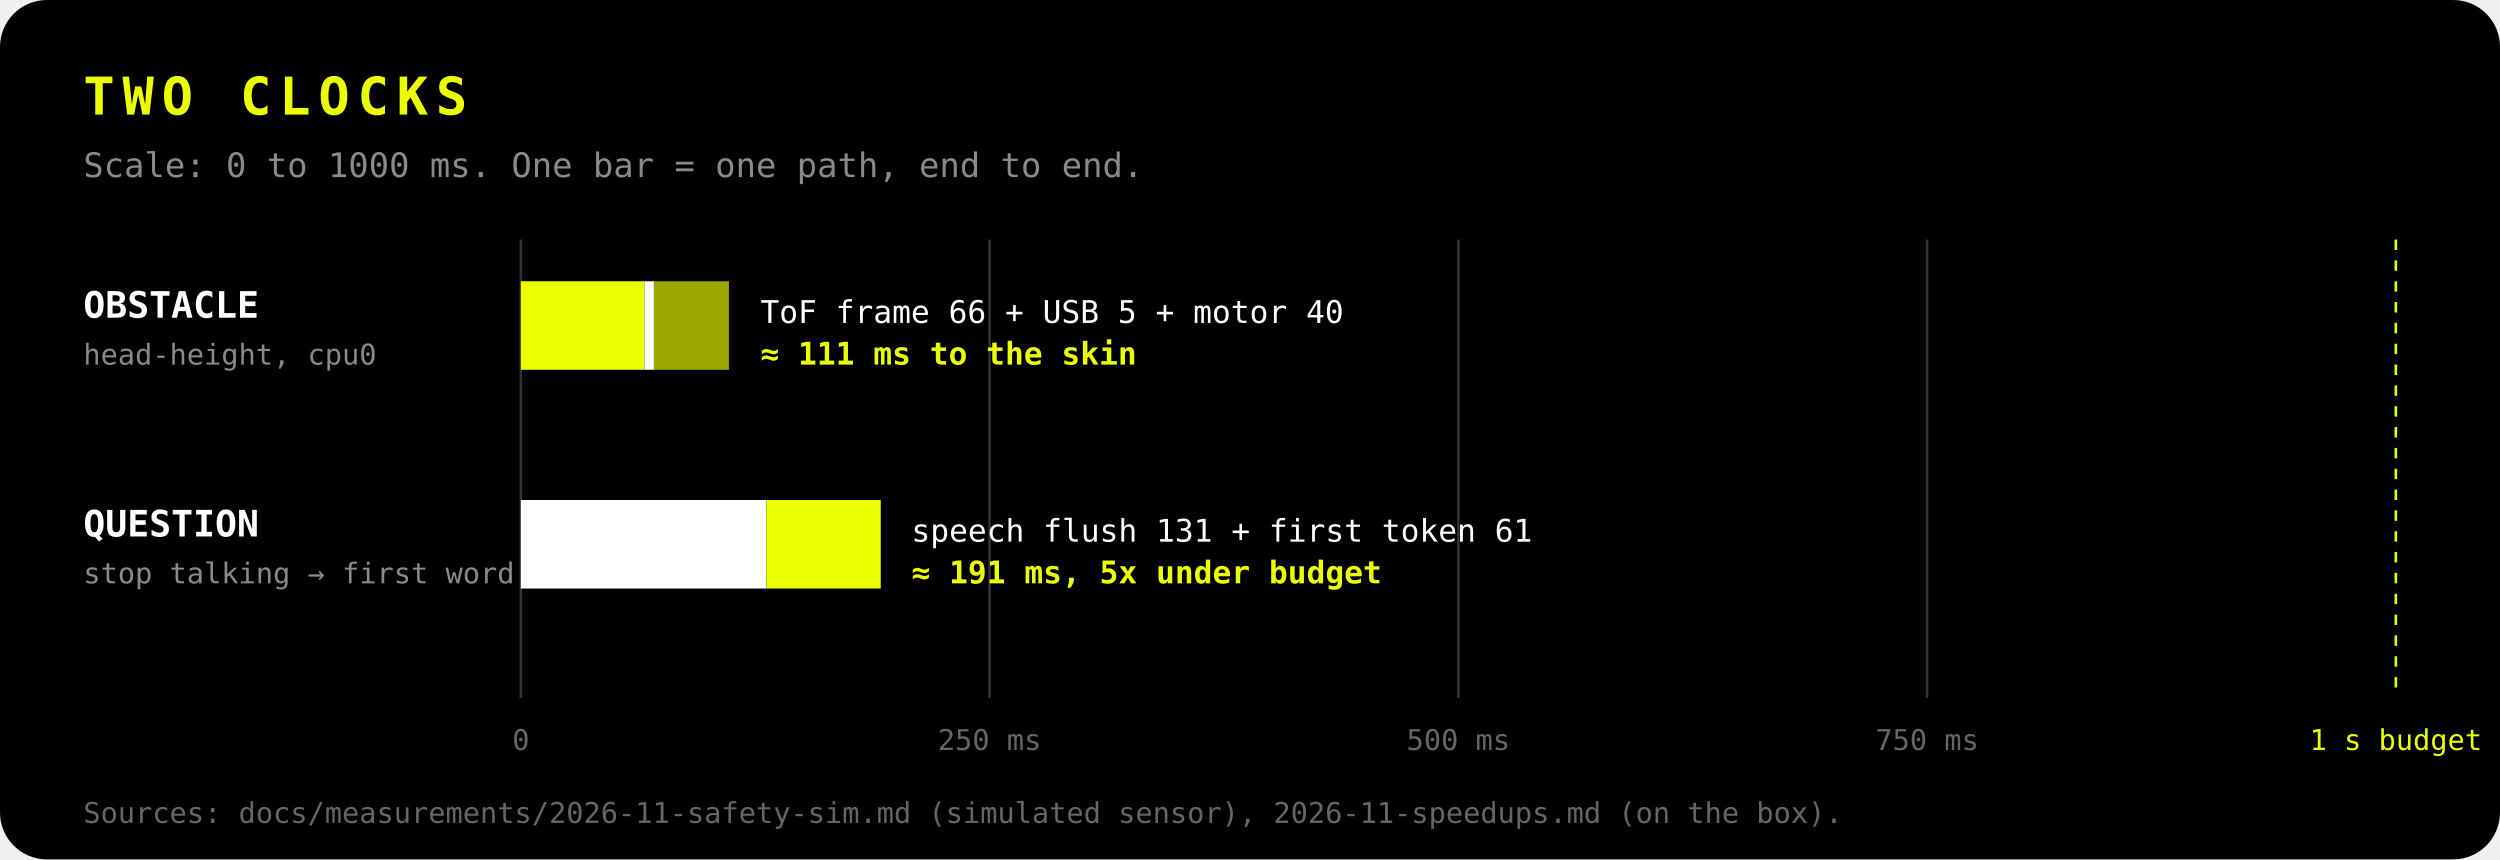
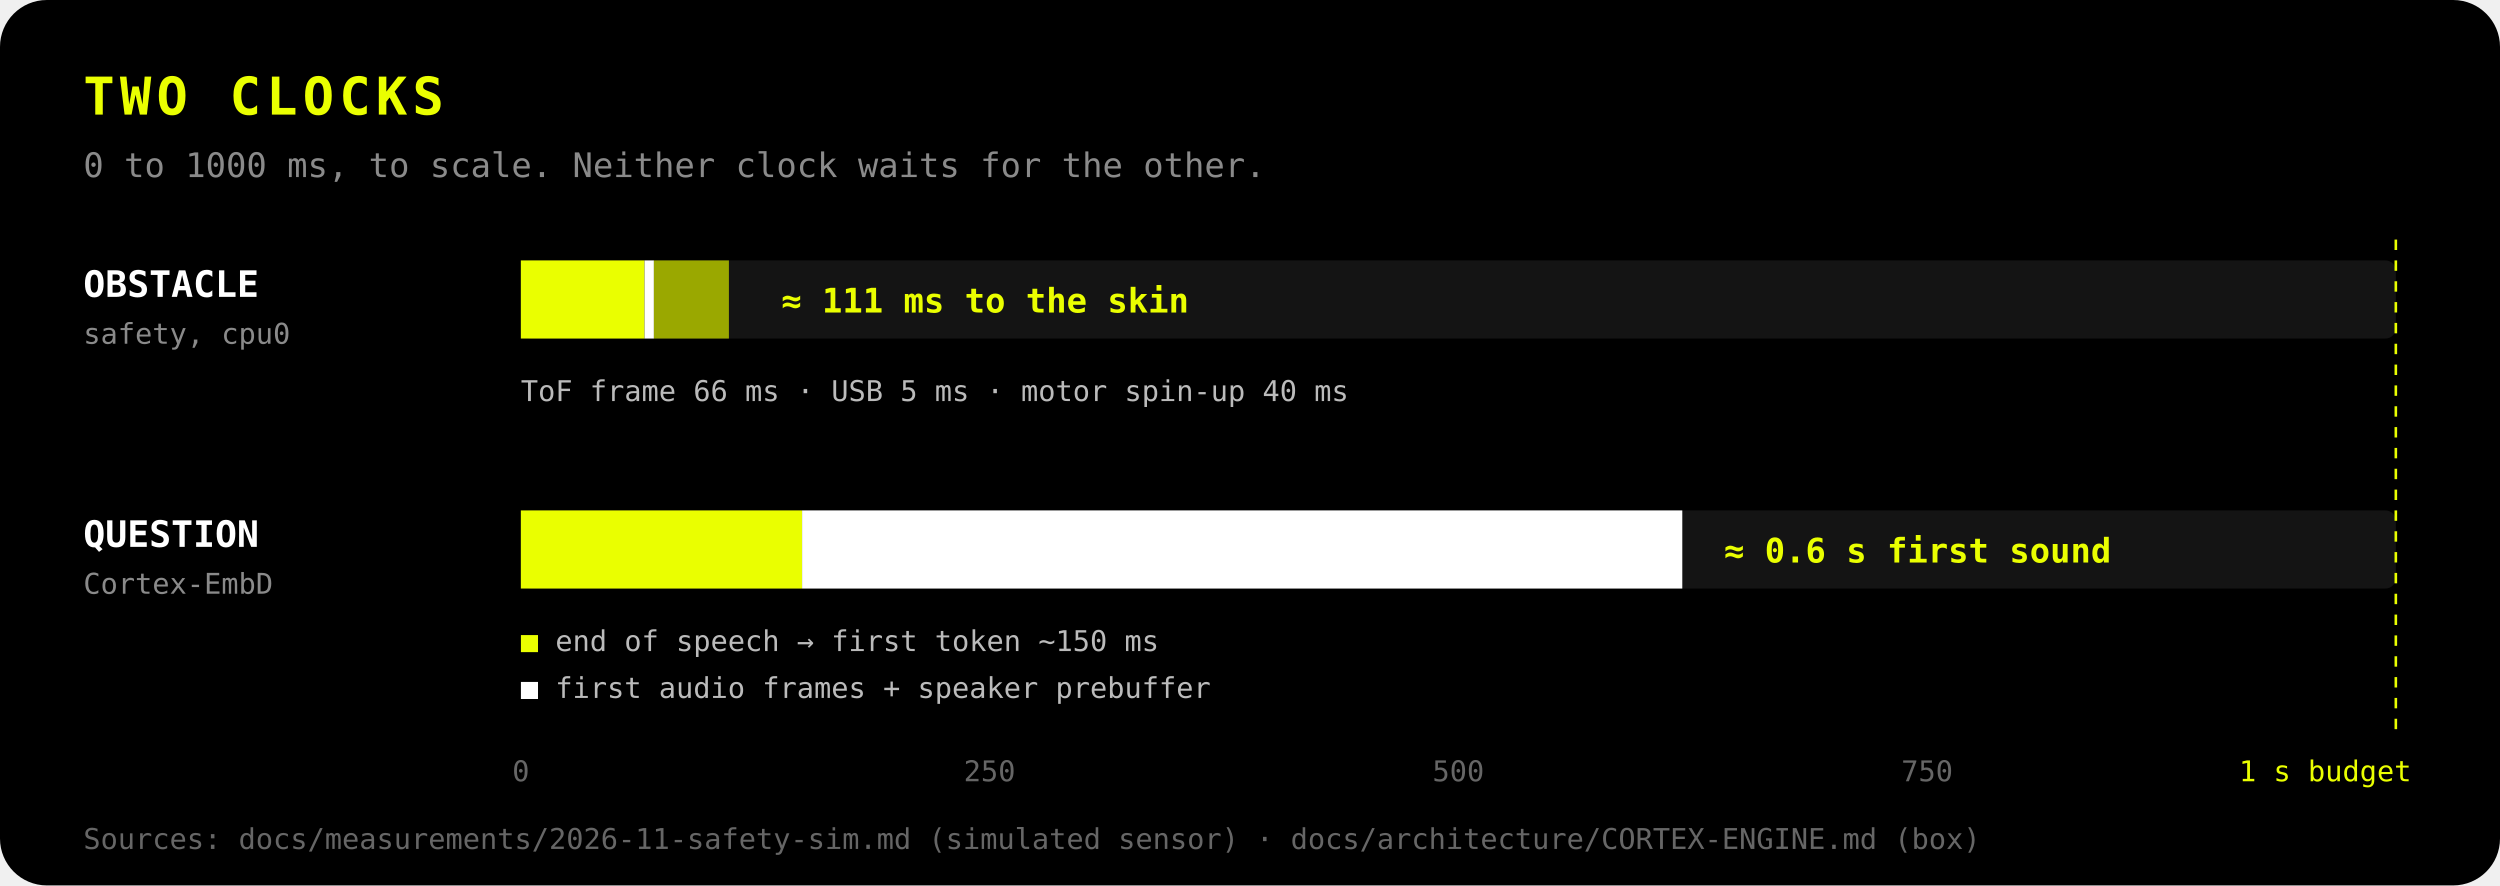
- <svg xmlns="http://www.w3.org/2000/svg" viewBox="0 0 960 330" font-family="ui-monospace,SFMono-Regular,Menlo,Consolas,monospace" role="img" aria-label="Two clocks. Obstacle: 66 ms ToF frame, 5 ms USB, 40 ms motor, about 111 ms to the skin. Question: user stops talking, first word in about 191 ms, well inside the one second budget.">
-   <rect width="960" height="330" rx="18" fill="#000" />
-   <text x="32" y="44" fill="#EAFF00" font-size="20" font-weight="700" letter-spacing="3">TWO CLOCKS</text>
-   <text x="32" y="68" fill="#8a8a8a" font-size="13">Scale: 0 to 1000 ms. One bar = one path, end to end.</text>
-   <g stroke="#333" stroke-width="1">
-     <line x1="200" y1="92" x2="200" y2="268" />
-     <line x1="380" y1="92" x2="380" y2="268" />
-     <line x1="560" y1="92" x2="560" y2="268" />
-     <line x1="740" y1="92" x2="740" y2="268" />
-     <line x1="920" y1="92" x2="920" y2="268" stroke="#EAFF00" stroke-dasharray="4 4" />
+ <svg xmlns="http://www.w3.org/2000/svg" viewBox="0 0 960 340" font-family="ui-monospace,SFMono-Regular,Menlo,Consolas,monospace" role="img" aria-label="Two clocks. Obstacle: about 111 ms from ToF frame to vibration. Question: about 150 ms from end of speech to first token, about 0.6 s to first sound. Budget 1 second.">
+   <rect width="960" height="340" rx="18" fill="#000" />
+   <text x="32" y="44" fill="#EAFF00" font-size="20" font-weight="700" letter-spacing="2">TWO CLOCKS</text>
+   <text x="32" y="68" fill="#8a8a8a" font-size="13">0 to 1000 ms, to scale. Neither clock waits for the other.</text>
+   <rect x="200" y="100" width="720" height="30" rx="4" fill="#141414" />
+   <rect x="200" y="196" width="720" height="30" rx="4" fill="#141414" />
+   <line x1="920" y1="92" x2="920" y2="282" stroke="#EAFF00" stroke-dasharray="4 4" />
+   <text x="32" y="114" fill="#fff" font-size="14" font-weight="700">OBSTACLE</text>
+   <text x="32" y="132" fill="#8a8a8a" font-size="11">safety, cpu0</text>
+   <rect x="200" y="100" width="47.5" height="30" fill="#EAFF00" />
+   <rect x="247.5" y="100" width="3.6" height="30" fill="#fff" />
+   <rect x="251.1" y="100" width="28.8" height="30" fill="#9aa800" />
+   <text x="300" y="120" fill="#EAFF00" font-size="13" font-weight="700">≈ 111 ms to the skin</text>
+   <text x="200" y="154" fill="#bbb" font-size="11">ToF frame 66 ms · USB 5 ms · motor spin-up 40 ms</text>
+   <text x="32" y="210" fill="#fff" font-size="14" font-weight="700">QUESTION</text>
+   <text x="32" y="228" fill="#8a8a8a" font-size="11">Cortex-EmbD</text>
+   <rect x="200" y="196" width="108" height="30" fill="#EAFF00" />
+   <rect x="308" y="196" width="338" height="30" fill="#fff" />
+   <text x="662" y="216" fill="#EAFF00" font-size="13" font-weight="700">≈ 0.6 s first sound</text>
+   <text x="200" y="250" fill="#bbb" font-size="11">
+     <tspan fill="#EAFF00">■</tspan> end of speech → first token ~150 ms</text>
+   <text x="200" y="268" fill="#bbb" font-size="11">
+     <tspan fill="#fff">■</tspan> first audio frames + speaker prebuffer</text>
+   <g fill="#666" font-size="11" text-anchor="middle">
+     <text x="200" y="300">0</text>
+     <text x="380" y="300">250</text>
+     <text x="560" y="300">500</text>
+     <text x="740" y="300">750</text>
  </g>
-   <g fill="#666" font-size="11" text-anchor="middle">
-     <text x="200" y="288">0</text>
-     <text x="380" y="288">250 ms</text>
-     <text x="560" y="288">500 ms</text>
-     <text x="740" y="288">750 ms</text>
-   </g>
-   <text x="920" y="288" fill="#EAFF00" font-size="11" text-anchor="middle">1 s budget</text>
-   <text x="32" y="122" fill="#fff" font-size="14" font-weight="700">OBSTACLE</text>
-   <text x="32" y="140" fill="#8a8a8a" font-size="11">head-height, cpu0</text>
-   <rect x="200" y="108" width="47.5" height="34" fill="#EAFF00" />
-   <rect x="247.5" y="108" width="3.6" height="34" fill="#fff" />
-   <rect x="251.1" y="108" width="28.8" height="34" fill="#9aa800" />
-   <text x="292" y="124" fill="#fff" font-size="12">ToF frame 66 + USB 5 + motor 40</text>
-   <text x="292" y="140" fill="#EAFF00" font-size="12" font-weight="700">≈ 111 ms to the skin</text>
-   <text x="32" y="206" fill="#fff" font-size="14" font-weight="700">QUESTION</text>
-   <text x="32" y="224" fill="#8a8a8a" font-size="11">stop talking → first word</text>
-   <rect x="200" y="192" width="94.3" height="34" fill="#fff" />
-   <rect x="294.3" y="192" width="43.9" height="34" fill="#EAFF00" />
-   <text x="350" y="208" fill="#fff" font-size="12">speech flush 131 + first token 61</text>
-   <text x="350" y="224" fill="#EAFF00" font-size="12" font-weight="700">≈ 191 ms, 5x under budget</text>
-   <text x="32" y="316" fill="#666" font-size="11">Sources: docs/measurements/2026-11-safety-sim.md (simulated sensor), 2026-11-speedups.md (on the box).</text>
+   <text x="926" y="300" fill="#EAFF00" font-size="11" text-anchor="end">1 s budget</text>
+   <text x="32" y="326" fill="#666" font-size="11">Sources: docs/measurements/2026-11-safety-sim.md (simulated sensor) · docs/architecture/CORTEX-ENGINE.md (box)</text>
</svg>
